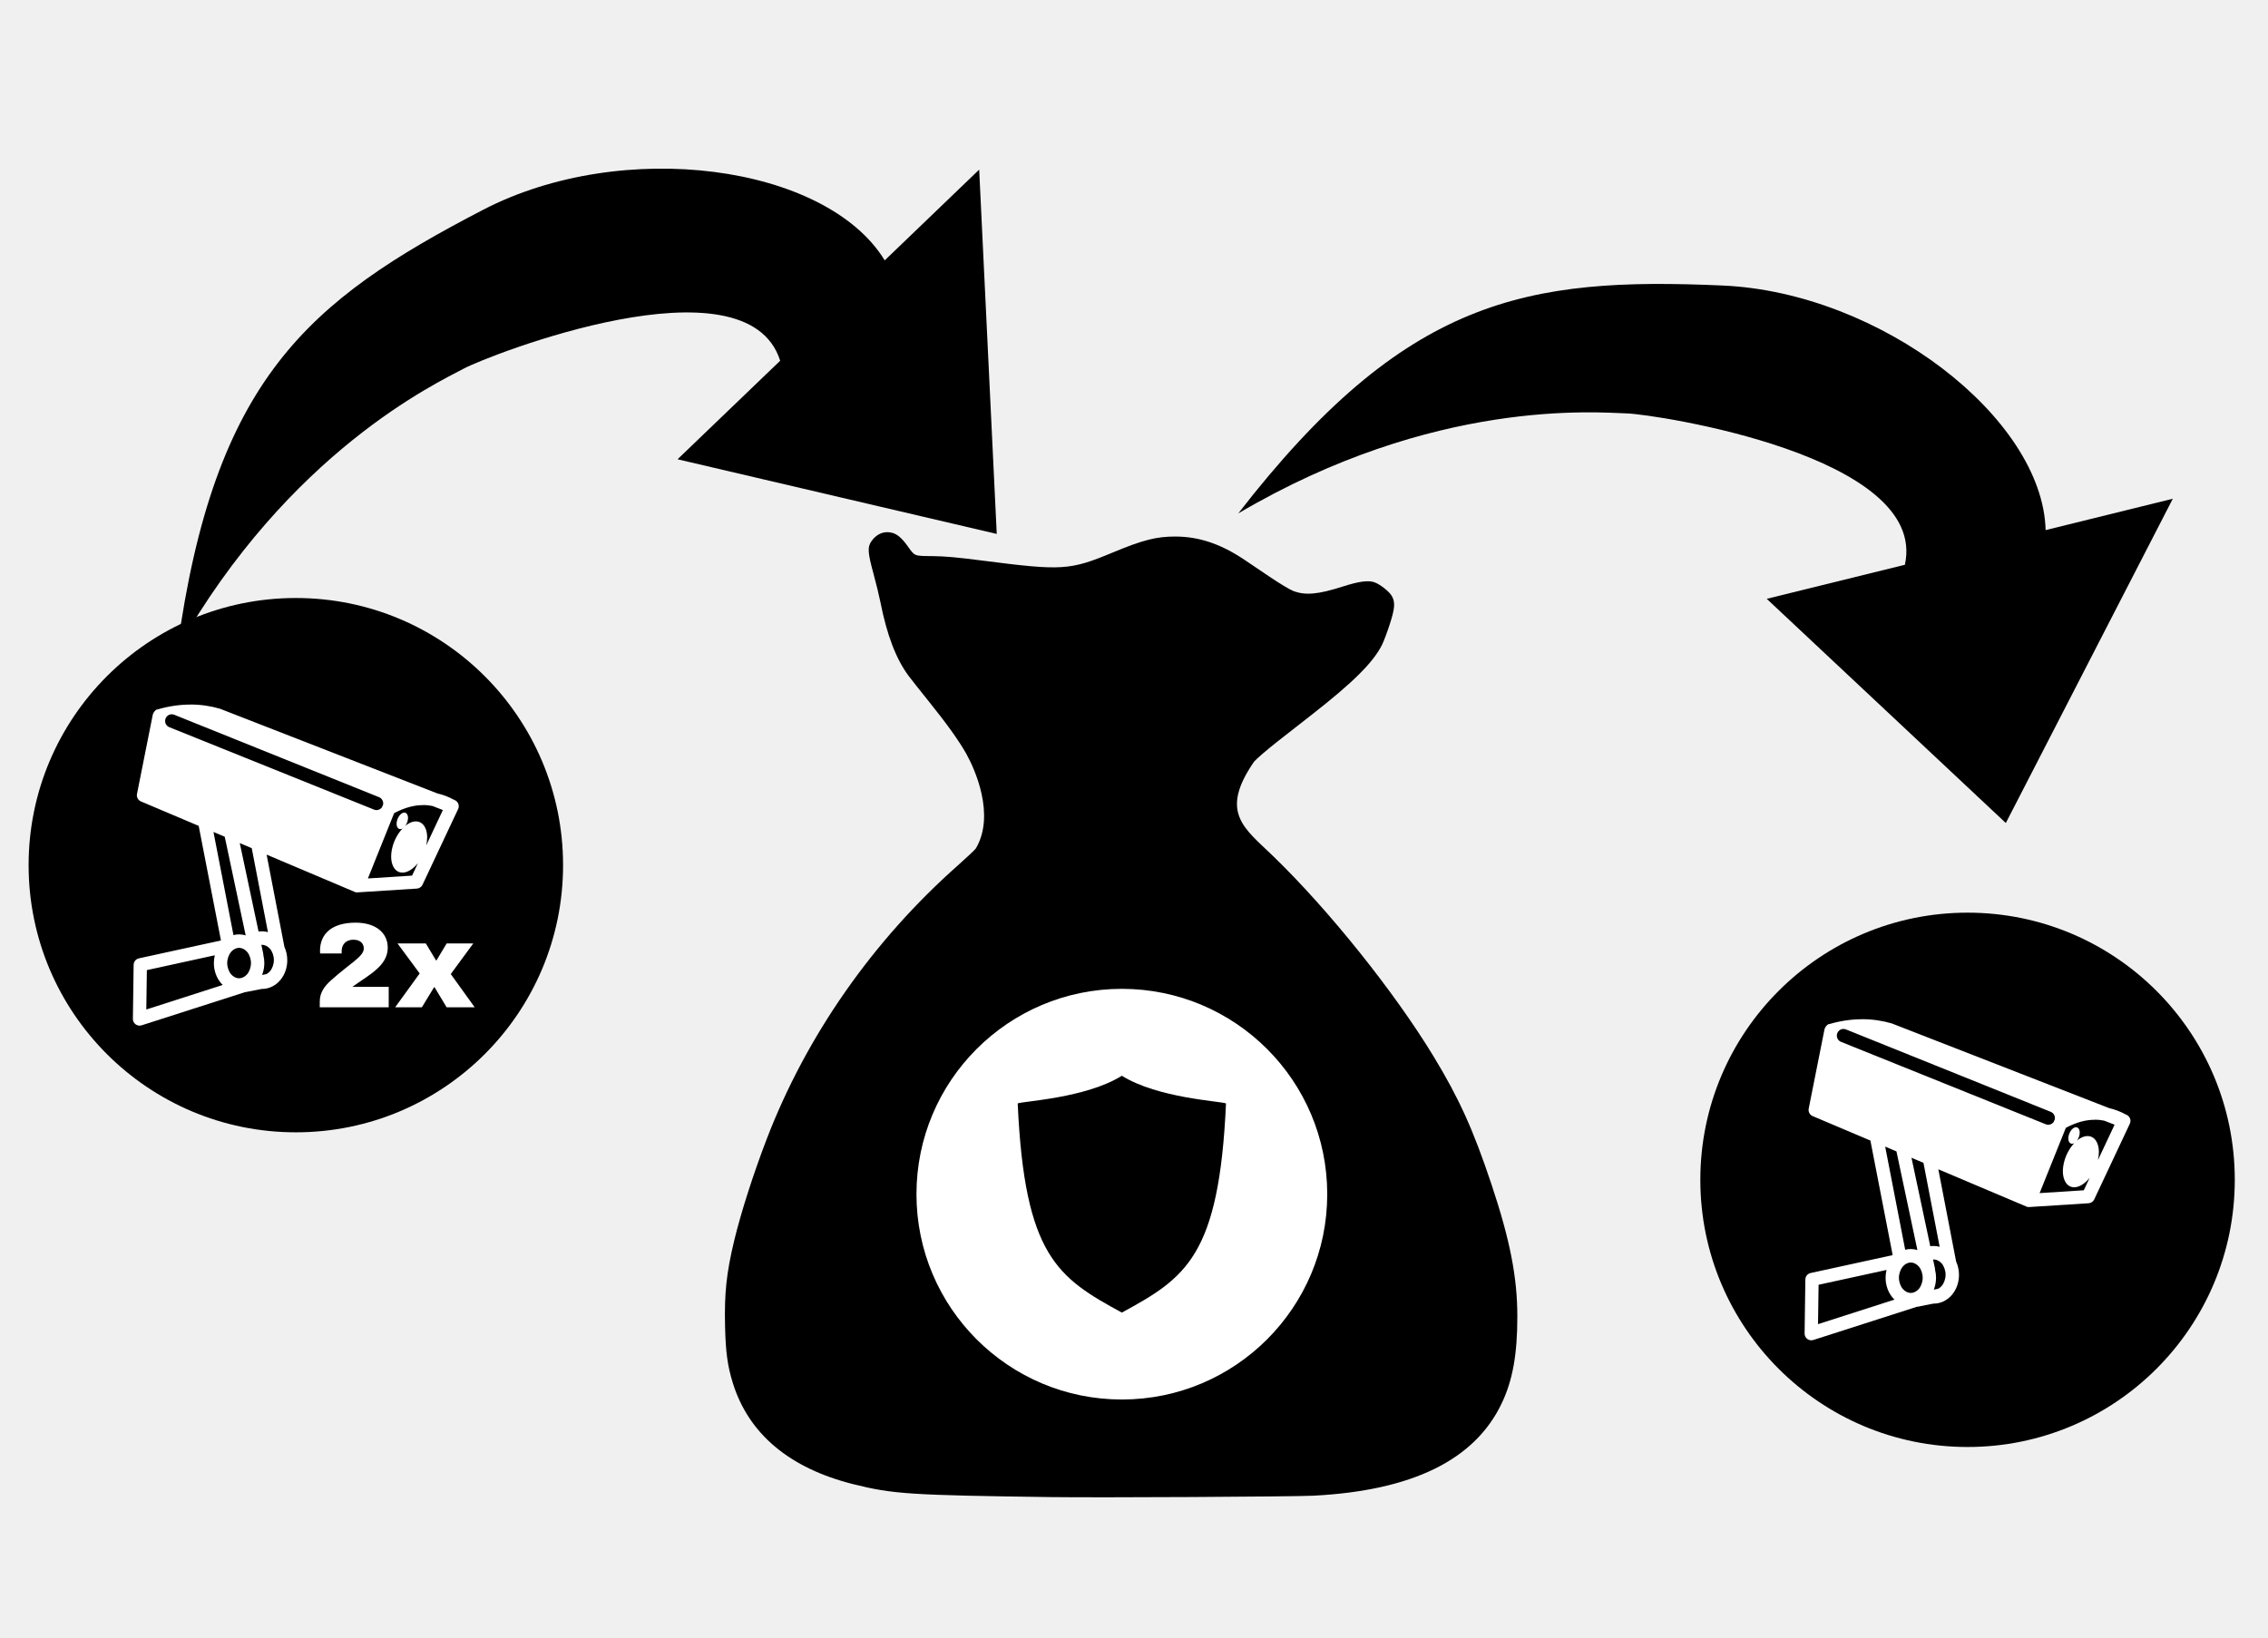
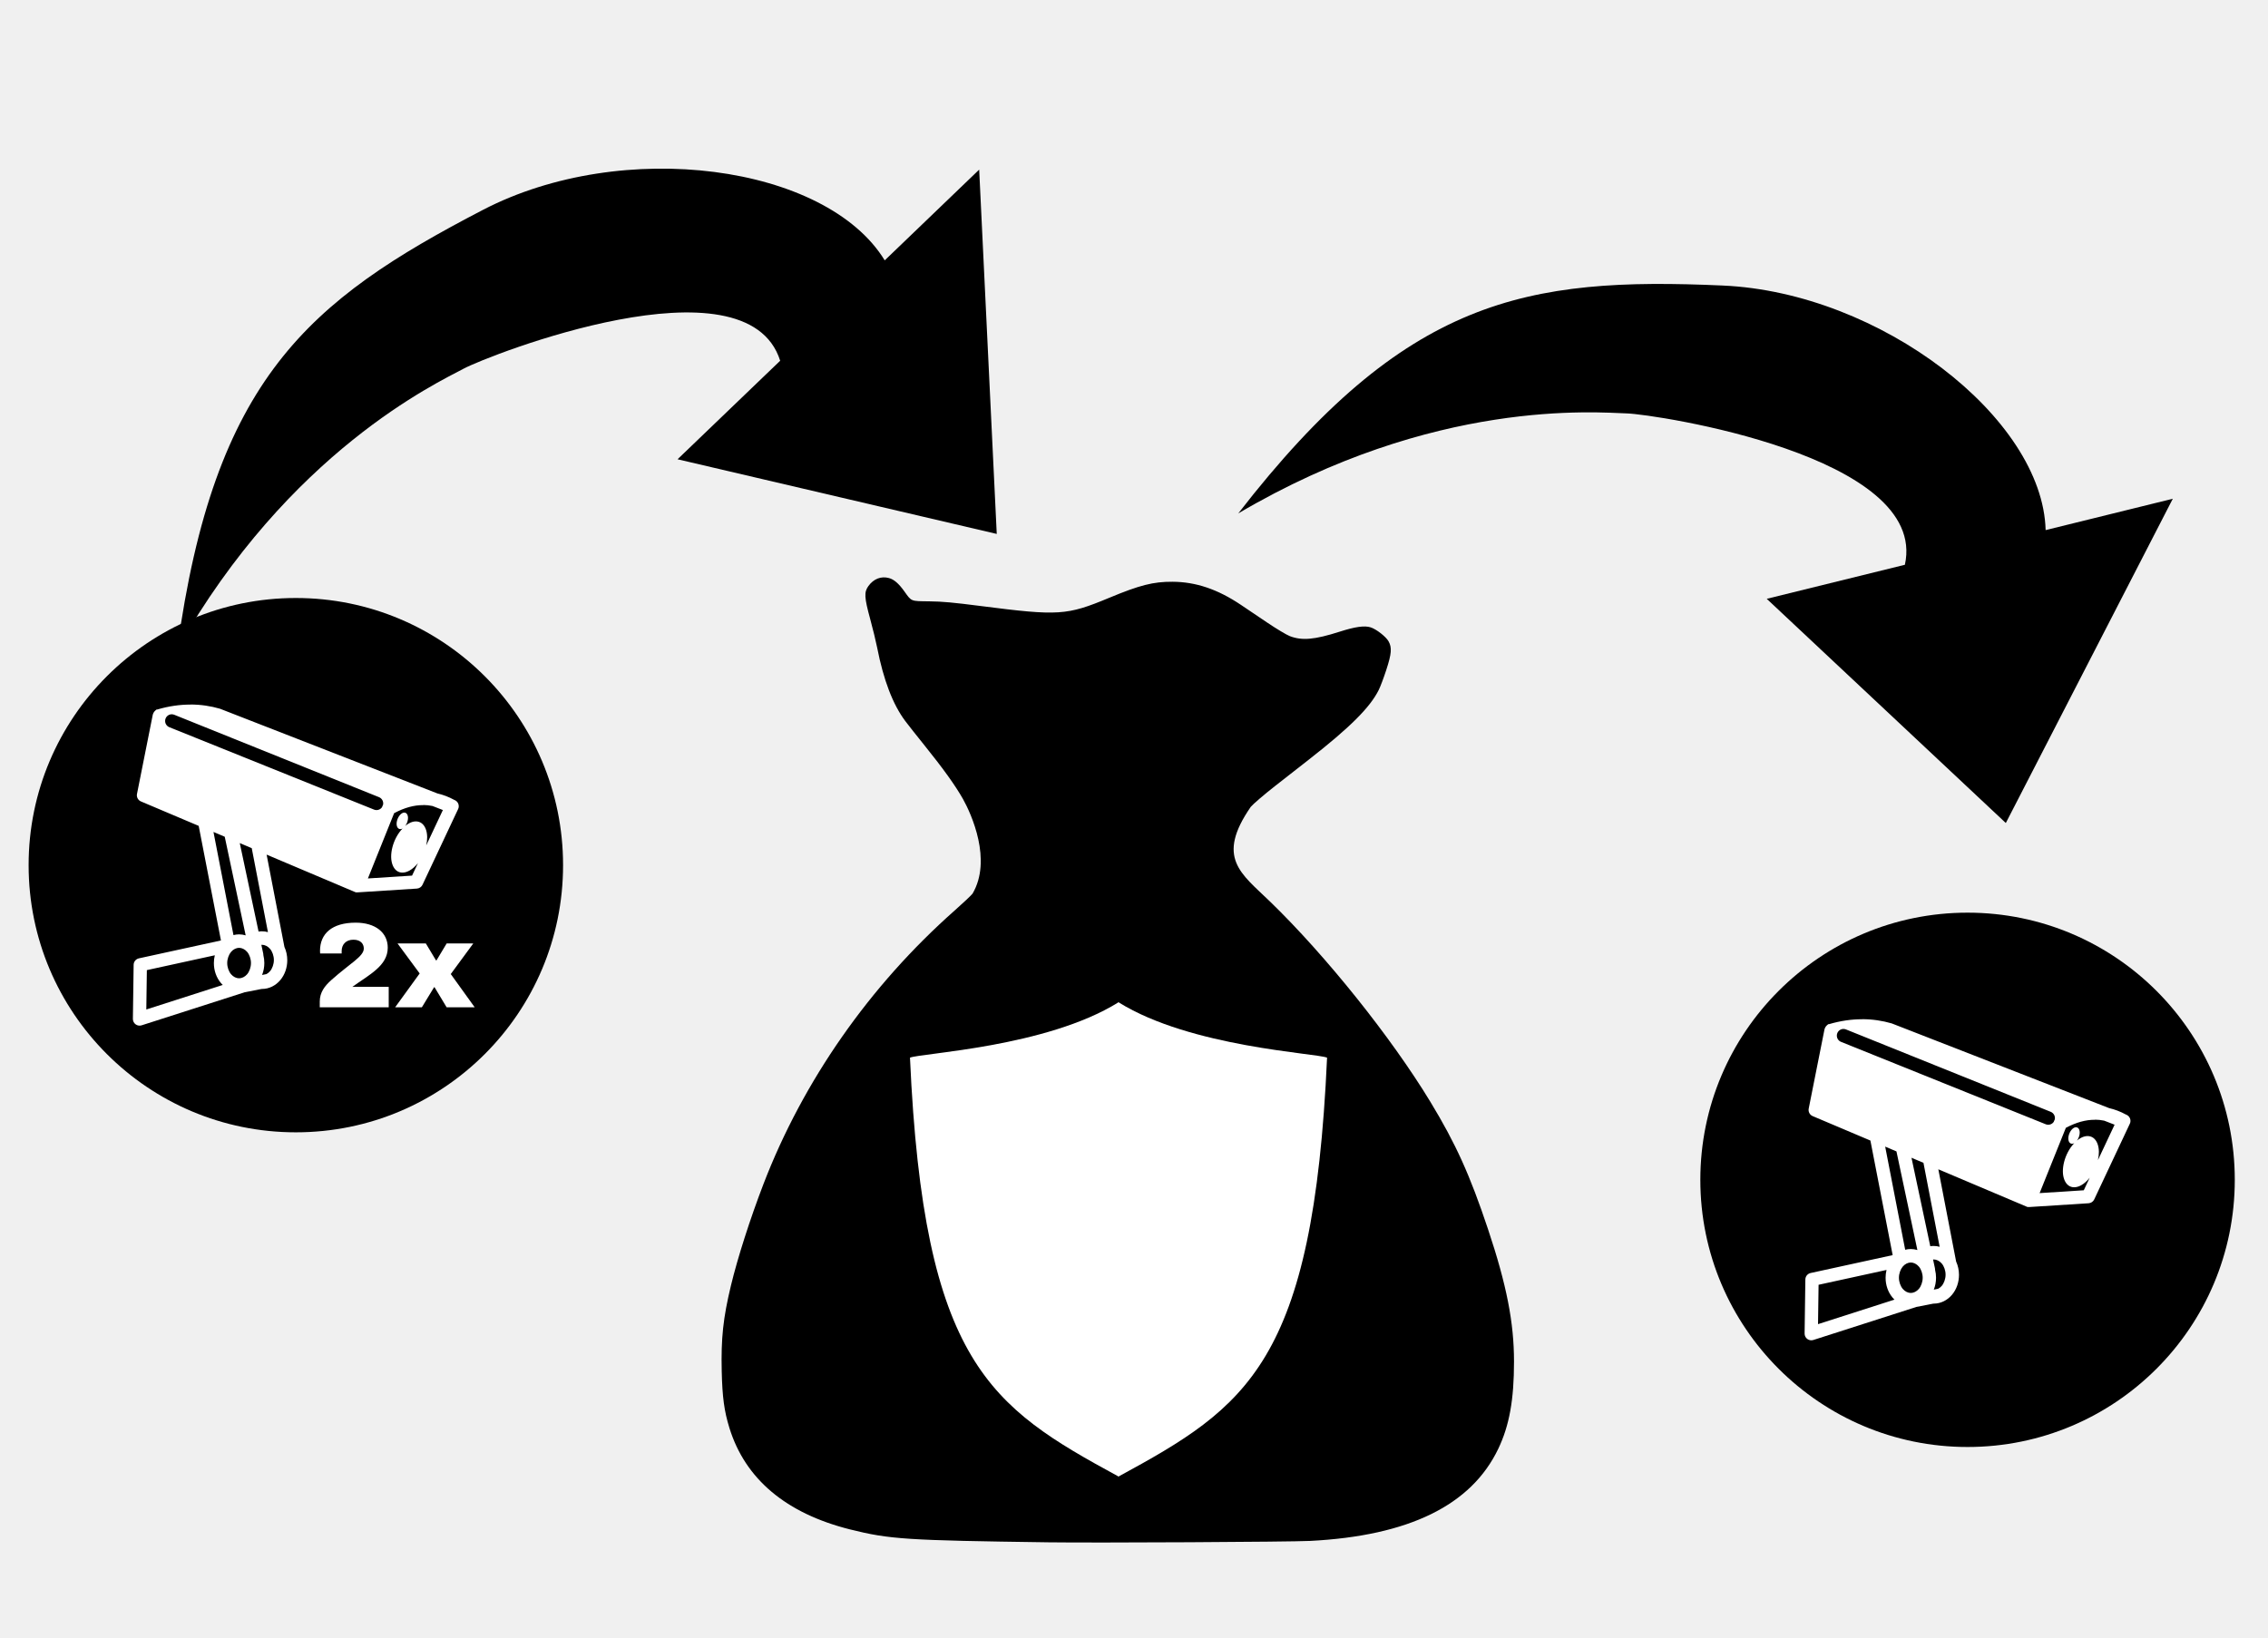
<svg xmlns="http://www.w3.org/2000/svg" version="1.1" id="svg5199" viewBox="0 0 450 325" height="325" width="450">
  <defs id="defs5201" />
  <g transform="translate(0,-727.3622)" id="layer1">
    <g style="stroke-width:0.636" transform="matrix(4.498684,0,0,4.498684,-426.5156,-3323.055)" id="g4169-4">
      <circle r="11.786" cy="938.523" cx="107.857" id="circle4163-4" style="fill:#000000;stroke:none;stroke-width:1.907;stroke-miterlimit:4;stroke-dasharray:none;stroke-opacity:1" />
      <path style="fill:#ffffff;fill-opacity:1;stroke-width:0.636;stroke-linecap:round;stroke-linejoin:round" id="path5110-3" d="m 103.203,931.439 c -0.46,-1.8e-4 -0.944,0.067 -1.454,0.216 a 0.295,0.296 0 0 0 -0.004,0 0.295,0.296 0 0 0 -0.015,0 0.295,0.296 0 0 0 -0.012,0 0.295,0.296 0 0 0 -0.015,0.01 0.295,0.296 0 0 0 -0.012,0.011 0.295,0.296 0 0 0 -0.014,0.011 0.295,0.296 0 0 0 -0.011,0.01 0.295,0.296 0 0 0 -0.013,0.011 0.295,0.296 0 0 0 -0.009,0.01 0.295,0.296 0 0 0 -0.012,0.011 0.295,0.296 0 0 0 -0.009,0.011 0.295,0.296 0 0 0 -0.011,0.013 0.295,0.296 0 0 0 -0.007,0.01 0.295,0.296 0 0 0 -0.011,0.015 0.295,0.296 0 0 0 -0.006,0.011 0.295,0.296 0 0 0 -0.008,0.015 0.295,0.296 0 0 0 -0.006,0.011 0.295,0.296 0 0 0 -0.007,0.015 0.295,0.296 0 0 0 -0.006,0.012 0.295,0.296 0 0 0 -0.005,0.016 0.295,0.296 0 0 0 -0.004,0.012 0.295,0.296 0 0 0 -0.006,0.021 l -0.695,3.49 a 0.295,0.296 0 0 0 0.175,0.331 l 2.546,1.078 0.982,5.055 -3.618,0.789 a 0.295,0.296 0 0 0 -0.233,0.285 l -0.033,2.384 a 0.295,0.296 0 0 0 0.384,0.286 l 4.547,-1.459 0.749,-0.146 c 0.005,0 0.011,0 0.017,0 0.309,0 0.6,-0.148 0.803,-0.389 0.203,-0.241 0.309,-0.555 0.309,-0.878 v 0 c 1.5e-4,-0.205 -0.043,-0.407 -0.126,-0.588 l -0.785,-4.071 3.905,1.653 a 0.295,0.296 0 0 0 0.006,0 0.295,0.296 0 0 0 0.017,0.01 0.295,0.296 0 0 0 0.011,0 0.295,0.296 0 0 0 0.017,0 0.295,0.296 0 0 0 0.013,0 0.295,0.296 0 0 0 0.015,0 0.295,0.296 0 0 0 0.015,0 0.295,0.296 0 0 0 0.013,0 0.295,0.296 0 0 0 0.017,2e-4 0.295,0.296 0 0 0 0.011,0 l 2.589,-0.165 a 0.295,0.296 0 0 0 0.247,-0.17 l 1.568,-3.334 h 2.6e-4 a 0.295,0.296 0 0 0 0,-10e-5 0.295,0.296 0 0 0 7.6e-4,0 0.295,0.296 0 0 0 -0.171,-0.409 c -0.242,-0.133 -0.491,-0.226 -0.744,-0.285 l -9.558,-3.725 a 0.295,0.296 0 0 0 -0.025,-0.01 c -0.413,-0.12 -0.85,-0.187 -1.31,-0.187 z m -0.818,0.428 a 0.295,0.296 0 0 1 0.114,0.023 l 9.026,3.633 a 0.295,0.296 0 0 1 0.179,0.336 0.295,0.296 0 0 0 -0.022,0.046 l -0.026,0.064 a 0.295,0.296 0 0 1 -0.35,0.103 l -9.026,-3.634 a 0.295,0.296 0 0 1 0.105,-0.572 z m 11.093,4.002 c 0.137,0 0.272,0.016 0.406,0.044 l 0.458,0.178 -0.735,1.562 c 0.028,-0.126 0.043,-0.252 0.042,-0.369 -0.003,-0.272 -0.091,-0.497 -0.244,-0.61 -0.152,-0.113 -0.363,-0.109 -0.57,0.011 -0.051,0.029 -0.103,0.064 -0.152,0.106 0.019,-0.025 0.037,-0.053 0.052,-0.084 0.044,-0.087 0.07,-0.186 0.069,-0.274 -7.6e-4,-0.089 -0.029,-0.164 -0.08,-0.202 -0.025,-0.019 -0.054,-0.029 -0.085,-0.028 -0.031,0 -0.065,0.01 -0.098,0.029 -0.066,0.038 -0.127,0.11 -0.171,0.196 -0.044,0.087 -0.07,0.185 -0.069,0.274 7.6e-4,0.089 0.029,0.164 0.08,0.202 0.05,0.039 0.118,0.037 0.183,0 -0.106,0.111 -0.203,0.246 -0.282,0.397 -0.143,0.272 -0.224,0.586 -0.221,0.858 0.003,0.272 0.093,0.498 0.245,0.611 0.152,0.113 0.361,0.107 0.568,-0.011 0.13,-0.072 0.257,-0.188 0.37,-0.33 l -0.261,0.555 -1.948,0.125 1.157,-2.88 c 0.454,-0.241 0.878,-0.359 1.287,-0.355 z m -9.254,1.189 0.497,0.211 0.923,4.351 c -0.093,-0.028 -0.191,-0.044 -0.29,-0.044 -0.085,0 -0.168,0.011 -0.248,0.032 l -0.882,-4.55 z m 1.16,0.491 0.528,0.224 0.714,3.704 c -0.085,-0.024 -0.173,-0.036 -0.262,-0.036 -0.051,0 -0.101,0 -0.151,0.012 l -0.829,-3.904 z m 0.98,4.487 c 0.12,0 0.256,0.062 0.356,0.18 0.1,0.118 0.169,0.308 0.168,0.492 2.5e-4,0.184 -0.069,0.374 -0.168,0.492 -0.047,0.056 -0.103,0.099 -0.161,0.129 l -0.191,0.038 c 0.065,-0.165 0.099,-0.343 0.099,-0.525 v 0 c 1.4e-4,-0.118 -0.014,-0.234 -0.042,-0.346 a 0.295,0.296 0 0 0 -0.006,-0.07 l -0.083,-0.388 c 0.008,0 0.018,0 0.027,0 z m -1.01,0.134 c 0.12,0 0.256,0.062 0.356,0.18 0.1,0.118 0.169,0.308 0.168,0.492 2.6e-4,0.184 -0.069,0.374 -0.168,0.492 -0.1,0.118 -0.236,0.18 -0.356,0.18 -0.12,0 -0.256,-0.062 -0.355,-0.18 -0.1,-0.118 -0.169,-0.308 -0.169,-0.492 -2.5e-4,-0.184 0.07,-0.374 0.169,-0.492 0.1,-0.118 0.235,-0.18 0.355,-0.18 z m -1.071,0.33 c -0.027,0.111 -0.041,0.226 -0.041,0.342 v 0 c -2.5e-4,0.323 0.106,0.637 0.309,0.878 0.026,0.031 0.053,0.06 0.082,0.088 l -3.371,1.082 0.024,-1.737 2.996,-0.654 z" />
-     </g>
-     <g style="stroke-width:1.636" transform="matrix(0.6112287,0,0,0.6112287,161.4631,133.2614)" id="g1778">
-       <path style="fill:#000000;stroke-width:1.636" d="m 77.033,1458.072 c -45.869,-0.621 -51.383,-0.98 -64.16,-4.18 -20.782,-5.204 -34.044,-16.354 -39.173,-32.935 -1.693,-5.473 -2.304,-9.971 -2.5,-18.406 -0.249,-10.735 0.451,-17.269 2.979,-27.798 2.159,-8.993 6.254,-21.781 10.571,-33.009 12.883,-33.51 34.45,-64.376 62.046,-88.799 2.814,-2.49 5.44,-4.968 5.835,-5.506 6.366,-10.887 -0.348,-25.769 -3.149,-30.764 -2.474,-4.354 -6.393,-9.818 -12.324,-17.183 -2.621,-3.255 -5.497,-6.895 -6.391,-8.09 -4.03,-5.39 -7.051,-13.293 -9.118,-23.849 -0.379,-1.936 -1.393,-6.097 -2.253,-9.246 -1.92,-7.028 -2.015,-8.755 -0.594,-10.716 1.705,-2.353 4.119,-3.295 6.678,-2.606 1.64,0.442 3.178,1.77 4.991,4.311 2.381,3.337 2.002,3.185 8.101,3.251 4.21,0.046 7.743,0.367 16.7,1.517 25.336,3.255 27.892,3.09 41.76,-2.684 9.862,-4.106 14.268,-5.223 20.48,-5.191 7.599,0.038 14.672,2.428 22.24,7.514 1.672,1.124 5.488,3.696 8.48,5.716 2.992,2.02 6.304,4.007 7.36,4.416 3.955,1.531 8.049,1.17 16.16,-1.425 5.103,-1.633 8.131,-2.055 10.115,-1.413 1.863,0.604 4.981,3.045 5.805,4.546 1.128,2.054 0.968,4.008 -0.76,9.31 -0.814,2.497 -1.91,5.404 -2.435,6.46 -2.83,5.692 -9.316,12.161 -22.645,22.584 -2.376,1.858 -7.287,5.7 -10.913,8.537 -3.626,2.837 -7.226,5.924 -8,6.859 -11.395,16.534 -3.165,21.581 6.218,30.68 18.071,17.486 39.383,44.108 52.116,65.1 8.224,13.558 12.813,23.702 18.705,41.349 6.04,18.088 8.427,30.257 8.428,42.971 0.002,12.371 -1.514,20.777 -5.101,28.292 -8.763,18.361 -29.034,28.289 -61.113,29.934 -6.387,0.327 -69.564,0.663 -85.14,0.452 z" id="path1040" />
-       <g style="stroke-width:1.636" id="g1772" transform="translate(-10.10153,7.071068)">
-         <circle r="66.67" cy="1352.647" cx="110.107" id="path1768" style="fill:#ffffff;stroke:none;stroke-width:1.091;stop-color:#000000" />
-         <path id="path5544" d="m 110.058,1314.172 v 0.056 c -11.673,7.255 -31.961,8.206 -33.758,8.951 2.223,49.576 13.037,56.614 33.758,67.889 v 0.052 c 0.017,0 0.032,-0.019 0.049,-0.03 0.017,0.019 0.032,0.019 0.049,0.03 v -0.052 c 20.721,-11.275 31.535,-18.314 33.758,-67.889 -1.797,-0.745 -22.085,-1.695 -33.758,-8.951 v -0.056 c -0.015,0 -0.033,0.02 -0.049,0.03 -0.015,-0.02 -0.033,-0.02 -0.049,-0.03 z" style="fill:#000000;fill-opacity:1;stroke:none;stroke-width:1.184;stroke-linecap:round;stroke-linejoin:round;stroke-miterlimit:4;stroke-dasharray:none;stroke-opacity:1" />
-       </g>
    </g>
    <path style="fill:#000000;fill-opacity:1;stroke:none;stroke-width:0.941;stroke-opacity:1" id="path5102" d="m 341.843,784.031 c 31.254,1.39 63.469,26.268 64.035,48.537 l 25.234,-6.224 -33.131,64.355 -47.438,-44.496 27.41,-6.755 c 4.796,-21.668 -49.618,-29.874 -55.179,-30.041 -5.92,-0.178 -38.187,-3.091 -77.087,19.847 33.179,-42.812 57.117,-46.961 96.156,-45.224 z" />
    <g style="stroke-width:0.636" transform="matrix(4.498684,0,0,4.498684,-94.82629,-3260.606)" id="g1806">
      <circle r="11.786" cy="938.523" cx="107.857" id="circle1802" style="fill:#000000;stroke:none;stroke-width:1.907;stroke-miterlimit:4;stroke-dasharray:none;stroke-opacity:1" />
      <path style="fill:#ffffff;fill-opacity:1;stroke-width:0.636;stroke-linecap:round;stroke-linejoin:round" id="path1804" d="m 103.203,931.439 c -0.46,-1.8e-4 -0.944,0.067 -1.454,0.216 a 0.295,0.296 0 0 0 -0.004,0 0.295,0.296 0 0 0 -0.015,0 0.295,0.296 0 0 0 -0.012,0 0.295,0.296 0 0 0 -0.015,0.01 0.295,0.296 0 0 0 -0.012,0.011 0.295,0.296 0 0 0 -0.014,0.011 0.295,0.296 0 0 0 -0.011,0.01 0.295,0.296 0 0 0 -0.013,0.011 0.295,0.296 0 0 0 -0.009,0.01 0.295,0.296 0 0 0 -0.012,0.011 0.295,0.296 0 0 0 -0.009,0.011 0.295,0.296 0 0 0 -0.011,0.013 0.295,0.296 0 0 0 -0.007,0.01 0.295,0.296 0 0 0 -0.011,0.015 0.295,0.296 0 0 0 -0.006,0.011 0.295,0.296 0 0 0 -0.008,0.015 0.295,0.296 0 0 0 -0.006,0.011 0.295,0.296 0 0 0 -0.007,0.015 0.295,0.296 0 0 0 -0.006,0.012 0.295,0.296 0 0 0 -0.005,0.016 0.295,0.296 0 0 0 -0.004,0.012 0.295,0.296 0 0 0 -0.006,0.021 l -0.695,3.49 a 0.295,0.296 0 0 0 0.175,0.331 l 2.546,1.078 0.982,5.055 -3.618,0.789 a 0.295,0.296 0 0 0 -0.233,0.285 l -0.033,2.384 a 0.295,0.296 0 0 0 0.384,0.286 l 4.547,-1.459 0.749,-0.146 c 0.005,0 0.011,0 0.017,0 0.309,0 0.6,-0.148 0.803,-0.389 0.203,-0.241 0.309,-0.555 0.309,-0.878 v 0 c 1.5e-4,-0.205 -0.043,-0.407 -0.126,-0.588 l -0.785,-4.071 3.905,1.653 a 0.295,0.296 0 0 0 0.006,0 0.295,0.296 0 0 0 0.017,0.01 0.295,0.296 0 0 0 0.011,0 0.295,0.296 0 0 0 0.017,0 0.295,0.296 0 0 0 0.013,0 0.295,0.296 0 0 0 0.015,0 0.295,0.296 0 0 0 0.015,0 0.295,0.296 0 0 0 0.013,0 0.295,0.296 0 0 0 0.017,2e-4 0.295,0.296 0 0 0 0.011,0 l 2.589,-0.165 a 0.295,0.296 0 0 0 0.247,-0.17 l 1.568,-3.334 h 2.6e-4 a 0.295,0.296 0 0 0 0,-10e-5 0.295,0.296 0 0 0 7.6e-4,0 0.295,0.296 0 0 0 -0.171,-0.409 c -0.242,-0.133 -0.491,-0.226 -0.744,-0.285 l -9.558,-3.725 a 0.295,0.296 0 0 0 -0.025,-0.01 c -0.413,-0.12 -0.85,-0.187 -1.31,-0.187 z m -0.818,0.428 a 0.295,0.296 0 0 1 0.114,0.023 l 9.026,3.633 a 0.295,0.296 0 0 1 0.179,0.336 0.295,0.296 0 0 0 -0.022,0.046 l -0.026,0.064 a 0.295,0.296 0 0 1 -0.35,0.103 l -9.026,-3.634 a 0.295,0.296 0 0 1 0.105,-0.572 z m 11.093,4.002 c 0.137,0 0.272,0.016 0.406,0.044 l 0.458,0.178 -0.735,1.562 c 0.028,-0.126 0.043,-0.252 0.042,-0.369 -0.003,-0.272 -0.091,-0.497 -0.244,-0.61 -0.152,-0.113 -0.363,-0.109 -0.57,0.011 -0.051,0.029 -0.103,0.064 -0.152,0.106 0.019,-0.025 0.037,-0.053 0.052,-0.084 0.044,-0.087 0.07,-0.186 0.069,-0.274 -7.6e-4,-0.089 -0.029,-0.164 -0.08,-0.202 -0.025,-0.019 -0.054,-0.029 -0.085,-0.028 -0.031,0 -0.065,0.01 -0.098,0.029 -0.066,0.038 -0.127,0.11 -0.171,0.196 -0.044,0.087 -0.07,0.185 -0.069,0.274 7.6e-4,0.089 0.029,0.164 0.08,0.202 0.05,0.039 0.118,0.037 0.183,0 -0.106,0.111 -0.203,0.246 -0.282,0.397 -0.143,0.272 -0.224,0.586 -0.221,0.858 0.003,0.272 0.093,0.498 0.245,0.611 0.152,0.113 0.361,0.107 0.568,-0.011 0.13,-0.072 0.257,-0.188 0.37,-0.33 l -0.261,0.555 -1.948,0.125 1.157,-2.88 c 0.454,-0.241 0.878,-0.359 1.287,-0.355 z m -9.254,1.189 0.497,0.211 0.923,4.351 c -0.093,-0.028 -0.191,-0.044 -0.29,-0.044 -0.085,0 -0.168,0.011 -0.248,0.032 l -0.882,-4.55 z m 1.16,0.491 0.528,0.224 0.714,3.704 c -0.085,-0.024 -0.173,-0.036 -0.262,-0.036 -0.051,0 -0.101,0 -0.151,0.012 l -0.829,-3.904 z m 0.98,4.487 c 0.12,0 0.256,0.062 0.356,0.18 0.1,0.118 0.169,0.308 0.168,0.492 2.5e-4,0.184 -0.069,0.374 -0.168,0.492 -0.047,0.056 -0.103,0.099 -0.161,0.129 l -0.191,0.038 c 0.065,-0.165 0.099,-0.343 0.099,-0.525 v 0 c 1.4e-4,-0.118 -0.014,-0.234 -0.042,-0.346 a 0.295,0.296 0 0 0 -0.006,-0.07 l -0.083,-0.388 c 0.008,0 0.018,0 0.027,0 z m -1.01,0.134 c 0.12,0 0.256,0.062 0.356,0.18 0.1,0.118 0.169,0.308 0.168,0.492 2.6e-4,0.184 -0.069,0.374 -0.168,0.492 -0.1,0.118 -0.236,0.18 -0.356,0.18 -0.12,0 -0.256,-0.062 -0.355,-0.18 -0.1,-0.118 -0.169,-0.308 -0.169,-0.492 -2.5e-4,-0.184 0.07,-0.374 0.169,-0.492 0.1,-0.118 0.235,-0.18 0.355,-0.18 z m -1.071,0.33 c -0.027,0.111 -0.041,0.226 -0.041,0.342 v 0 c -2.5e-4,0.323 0.106,0.637 0.309,0.878 0.026,0.031 0.053,0.06 0.082,0.088 l -3.371,1.082 0.024,-1.737 2.996,-0.654 z" />
    </g>
    <path d="m 95.816,769.017 c 27.762,-14.423 68.099,-8.986 79.724,10.017 l 18.742,-18.007 3.485,72.299 -63.33,-14.816 20.36,-19.555 c -6.68,-21.163 -57.907,-1.063 -62.807,1.574 -5.215,2.806 -34.617,16.416 -56.836,55.732 7.328,-53.666 25.985,-69.228 60.661,-87.243 z" id="path40" style="fill:#000000;fill-opacity:1;stroke:none;stroke-width:0.941;stroke-opacity:1" />
    <g transform="translate(240.841,-62.58682)" style="font-style:normal;font-variant:normal;font-weight:normal;font-stretch:normal;font-size:24px;line-height:1.25;font-family:'Archivo Black';-inkscape-font-specification:'Archivo Black, ';letter-spacing:0px;word-spacing:0px;fill:#ffffff;fill-opacity:1;stroke:none" id="text44" aria-label="2x">
      <path id="path46" d="m -170.267,973.062 c -4.728,0 -7.08,2.208 -7.08,5.592 0,0.168 0,0.336 0.024,0.528 h 4.272 v -0.48 c 0,-1.296 0.84,-2.256 2.328,-2.256 1.464,0 2.064,0.84 2.064,1.752 0,1.56 -2.688,2.904 -6.432,6.24 -1.344,1.2 -2.304,2.472 -2.304,4.272 v 1.152 h 13.68 v -4.056 h -7.224 c 3.408,-2.448 7.032,-4.2 7.032,-7.776 0,-3 -2.448,-4.968 -6.36,-4.968 z" />
      <path id="path48" d="m -151.404,983.262 4.464,-6.072 h -5.28 l -2.016,3.36 h -0.096 l -2.016,-3.36 h -5.616 l 4.392,5.952 -4.872,6.72 h 5.304 l 2.424,-3.984 h 0.096 l 2.4,3.984 h 5.568 z" />
    </g>
+     <g id="g20" transform="translate(-137.088,8.973515)">
+       <path style="fill:#000000;stroke-width:1" d="m 344.976,1024.477 c -28.037,-0.38 -31.407,-0.599 -39.216,-2.555 -12.703,-3.181 -20.809,-9.996 -23.944,-20.131 -1.035,-3.345 -1.408,-6.095 -1.528,-11.25 -0.152,-6.561 0.276,-10.555 1.821,-16.991 1.32,-5.497 3.823,-13.313 6.461,-20.176 7.874,-20.482 21.057,-39.348 37.924,-54.276 1.72,-1.522 3.325,-3.037 3.567,-3.365 3.891,-6.654 -0.213,-15.751 -1.924,-18.804 -1.512,-2.661 -3.907,-6.001 -7.533,-10.503 -1.602,-1.989 -3.36,-4.215 -3.906,-4.945 -2.463,-3.294 -4.31,-8.125 -5.573,-14.577 -0.232,-1.183 -0.851,-3.727 -1.377,-5.652 -1.173,-4.296 -1.232,-5.351 -0.363,-6.55 1.042,-1.438 2.518,-2.014 4.082,-1.593 1.002,0.27 1.942,1.082 3.051,2.635 1.455,2.039 1.224,1.947 4.951,1.987 2.574,0.028 4.733,0.224 10.207,0.927 15.486,1.989 17.048,1.889 25.525,-1.64 6.028,-2.51 8.721,-3.192 12.518,-3.173 4.645,0.023 8.968,1.484 13.594,4.593 1.022,0.687 3.354,2.259 5.183,3.494 1.829,1.235 3.853,2.449 4.499,2.699 2.417,0.936 4.92,0.715 9.877,-0.871 3.119,-0.998 4.97,-1.256 6.182,-0.863 1.139,0.369 3.045,1.861 3.548,2.778 0.689,1.255 0.592,2.45 -0.465,5.691 -0.498,1.526 -1.167,3.303 -1.488,3.949 -1.73,3.479 -5.694,7.433 -13.842,13.804 -1.452,1.136 -4.454,3.484 -6.671,5.218 -2.217,1.734 -4.417,3.621 -4.89,4.192 -6.965,10.106 -1.934,13.191 3.801,18.753 11.045,10.688 24.072,26.96 31.855,39.791 5.027,8.287 7.832,14.487 11.433,25.274 3.692,11.056 5.151,18.494 5.152,26.265 0.001,7.562 -0.925,12.7 -3.118,17.293 -5.356,11.223 -17.746,17.291 -37.354,18.297 -3.904,0.2 -42.519,0.405 -52.04,0.276 z" id="path1040" />
+       <path id="path5544" d="m 358.958,917.269 v 0.069 c -14.288,8.88 -39.119,10.044 -41.318,10.955 2.721,60.678 15.956,69.293 41.318,83.094 v 0.064 c 0.021,0 0.039,-0.023 0.059,-0.037 0.021,0.023 0.039,0.023 0.059,0.037 v -0.064 c 25.362,-13.8 38.597,-22.415 41.318,-83.094 -2.199,-0.911 -27.031,-2.075 -41.318,-10.955 v -0.069 c -0.018,0 -0.041,0.024 -0.059,0.037 -0.018,-0.024 -0.041,-0.024 -0.059,-0.037 z" style="fill:#ffffff;fill-opacity:1;stroke:none;stroke-width:0.724;stroke-linecap:round;stroke-linejoin:round;stroke-miterlimit:4;stroke-dasharray:none;stroke-opacity:1" />
+     </g>
  </g>
</svg>
